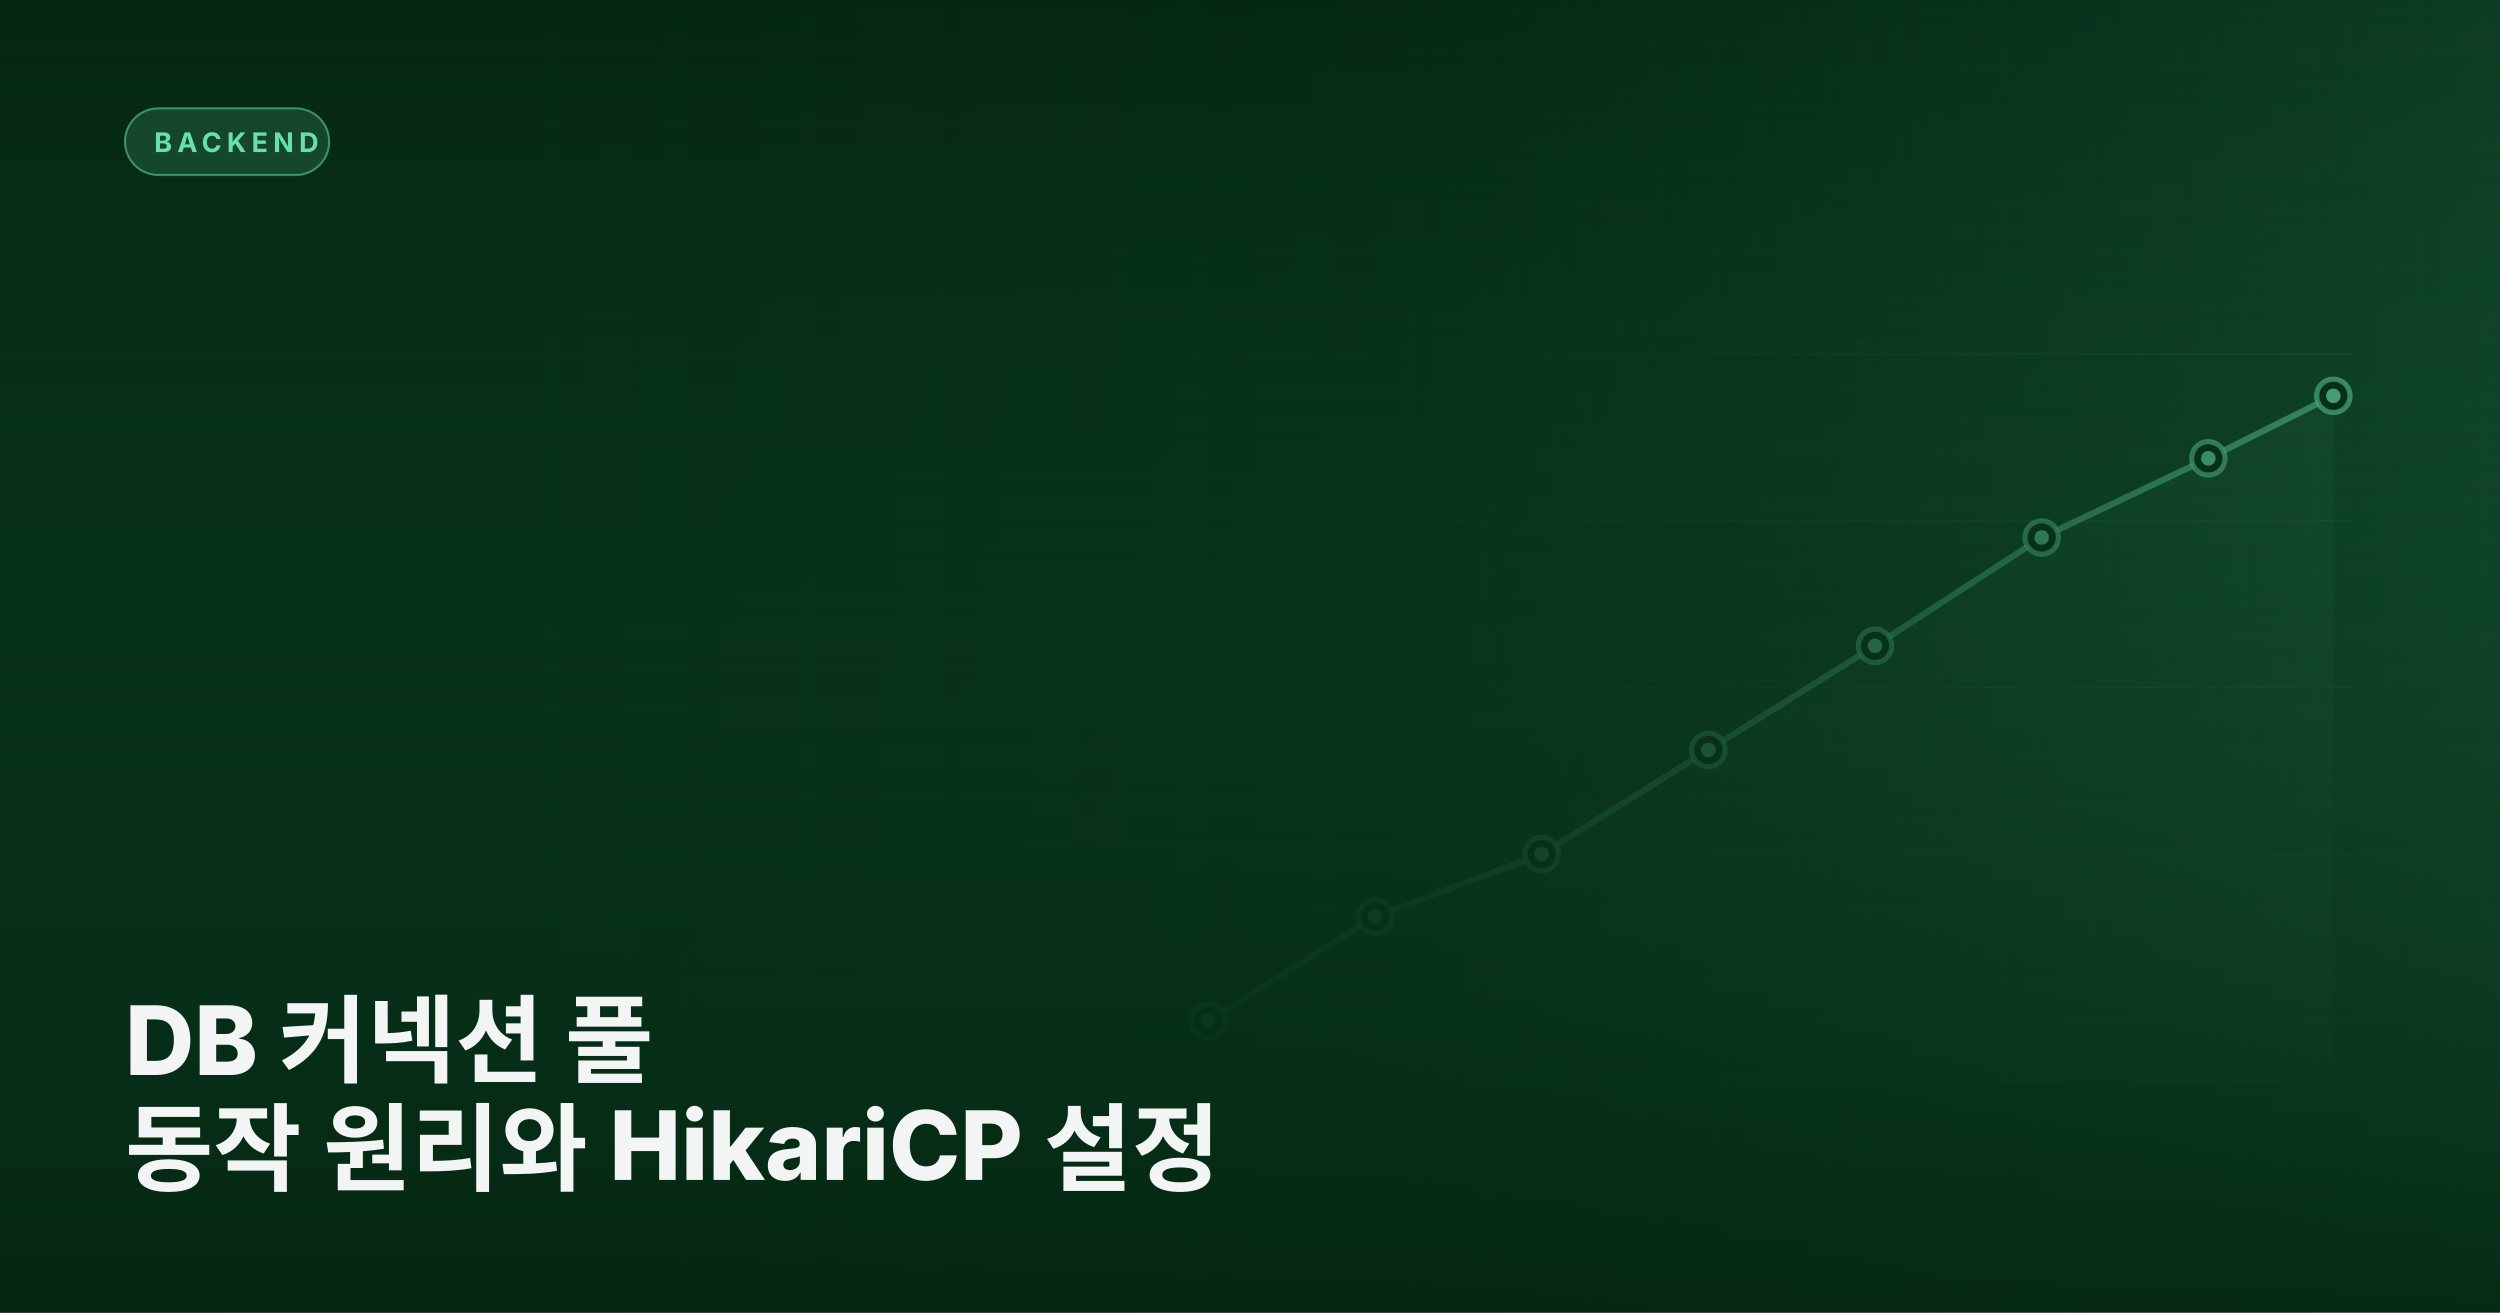
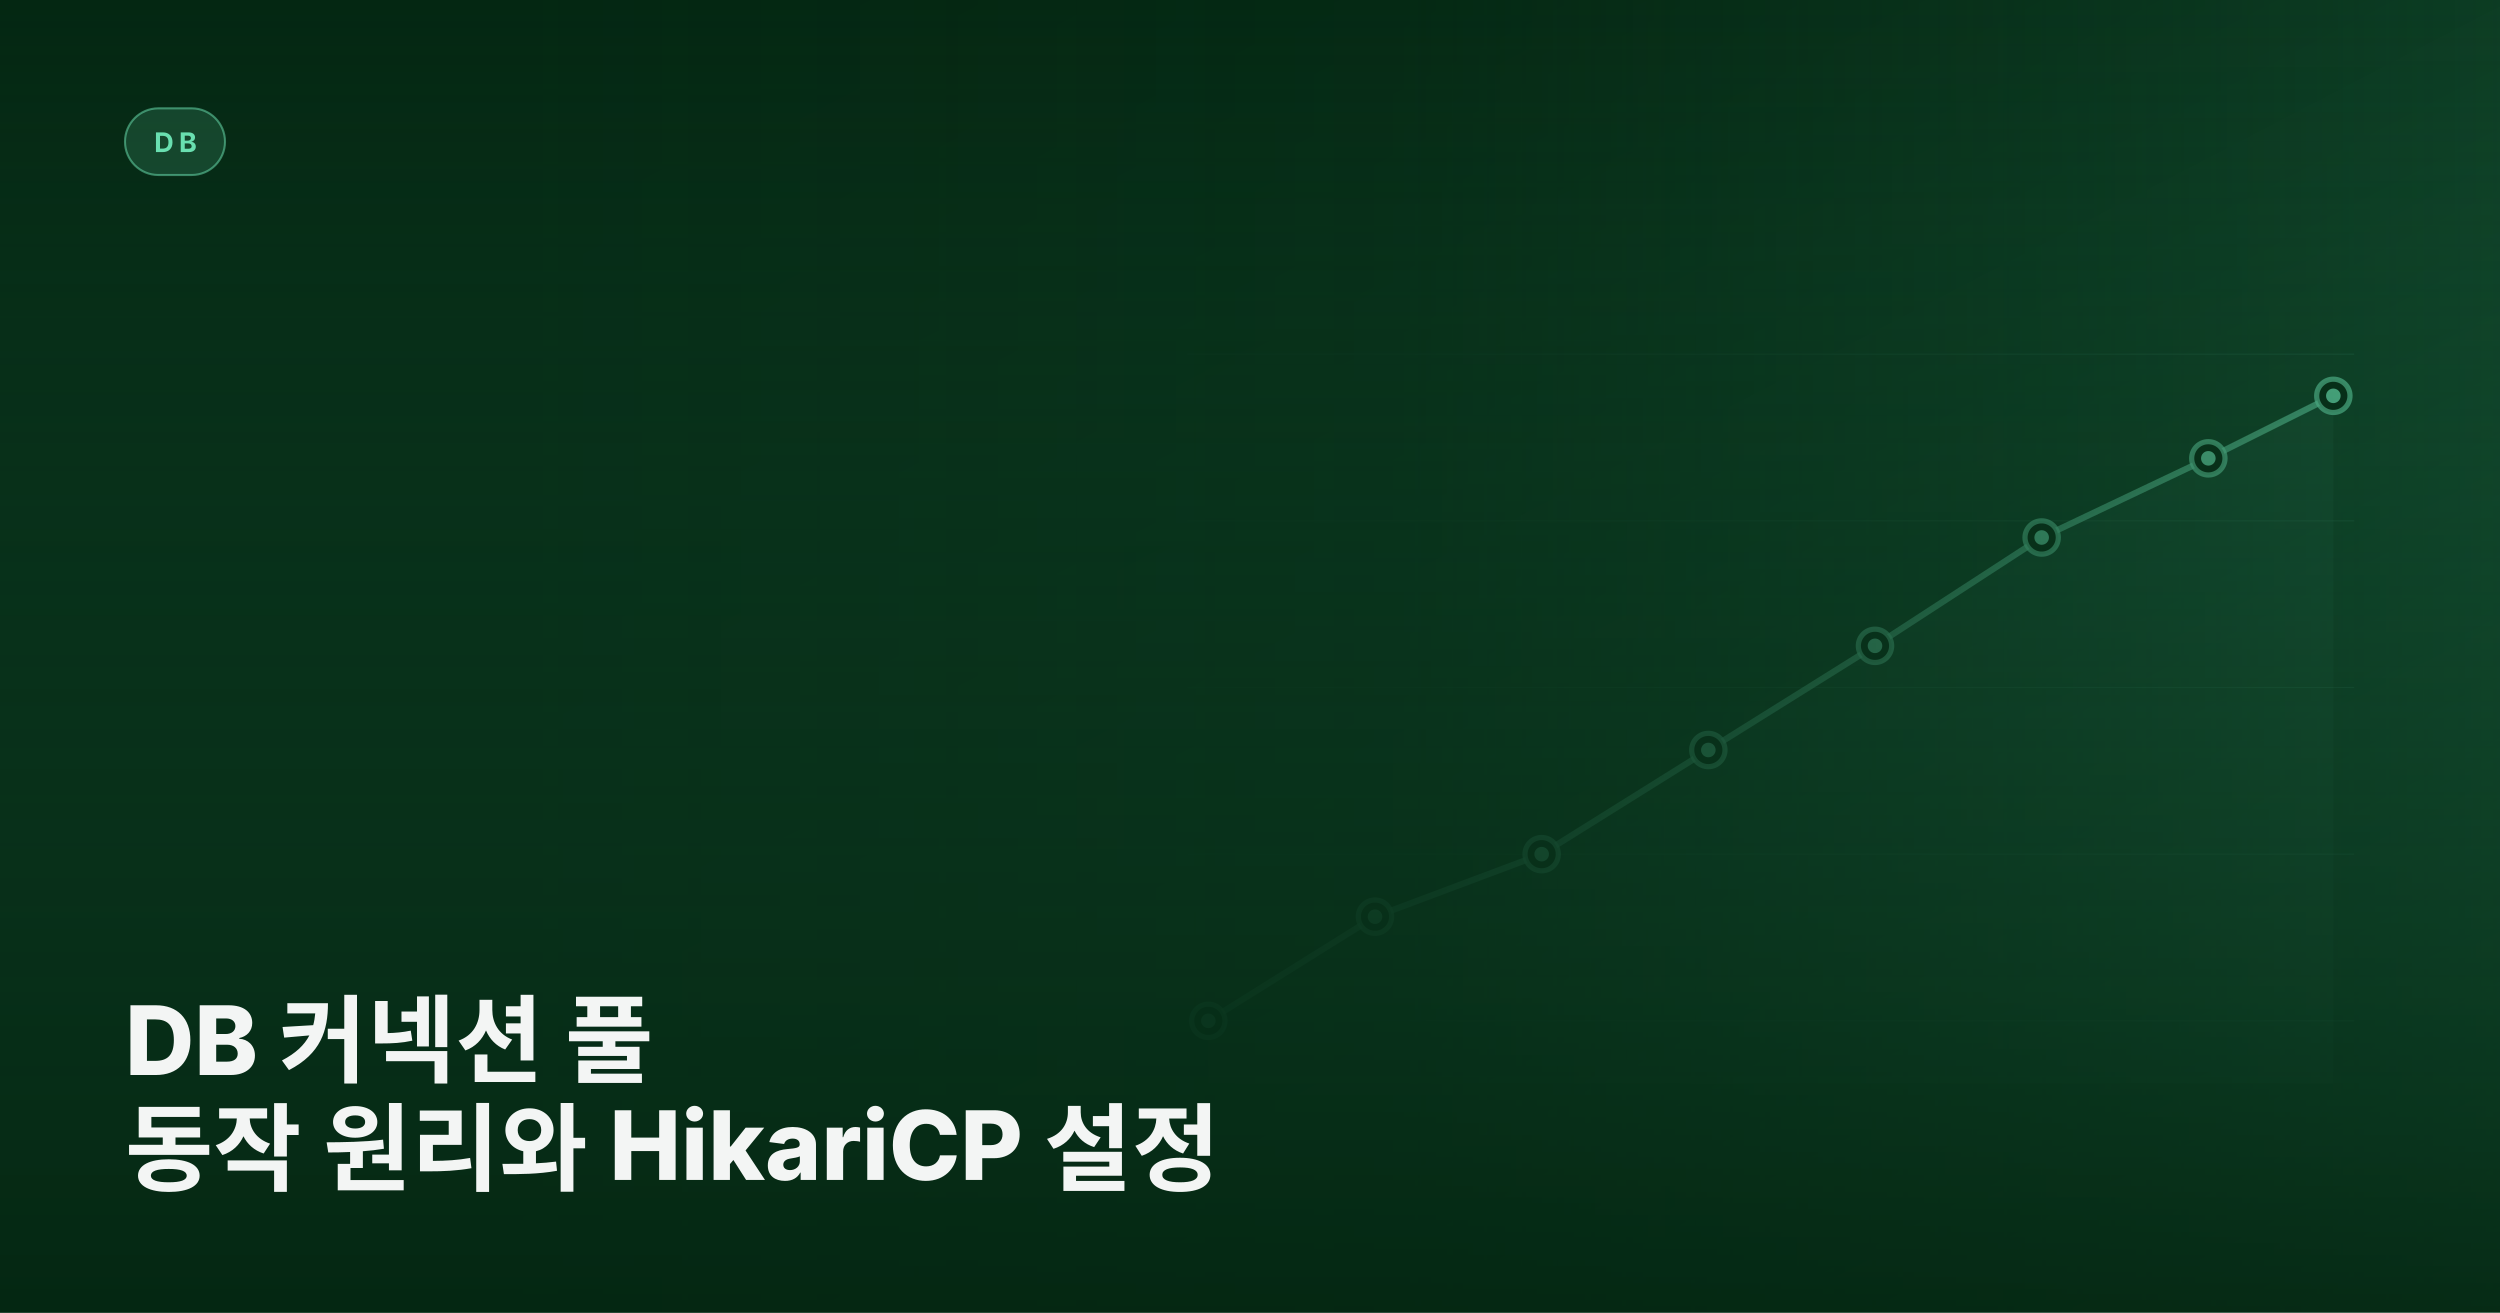
<svg xmlns="http://www.w3.org/2000/svg" width="1200" height="630" viewBox="0 0 1200 630">
  <defs>
    <linearGradient id="bg" x1="0%" y1="0%" x2="100%" y2="100%">
      <stop offset="0%" stop-color="#042712" />
      <stop offset="100%" stop-color="#155235" />
    </linearGradient>
    <linearGradient id="lf" x1="100%" y1="0%" x2="20%" y2="0%">
      <stop offset="0%" stop-color="#042712" stop-opacity="0" />
      <stop offset="55%" stop-color="#042712" stop-opacity="0.82" />
      <stop offset="100%" stop-color="#042712" stop-opacity="1" />
    </linearGradient>
    <linearGradient id="bf" x1="0%" y1="0%" x2="0%" y2="100%">
      <stop offset="0%" stop-color="#155235" stop-opacity="0" />
      <stop offset="100%" stop-color="#042712" stop-opacity="0.9" />
    </linearGradient>
  </defs>
  <rect width="1200" height="630" fill="url(#bg)" />
  <line x1="570" y1="490" x2="1130" y2="490" stroke="#6ee7b7" stroke-width="0.5" stroke-opacity="0.12" />
  <line x1="570" y1="410" x2="1130" y2="410" stroke="#6ee7b7" stroke-width="0.5" stroke-opacity="0.12" />
  <line x1="570" y1="330" x2="1130" y2="330" stroke="#6ee7b7" stroke-width="0.5" stroke-opacity="0.12" />
  <line x1="570" y1="250" x2="1130" y2="250" stroke="#6ee7b7" stroke-width="0.5" stroke-opacity="0.12" />
  <line x1="570" y1="170" x2="1130" y2="170" stroke="#6ee7b7" stroke-width="0.5" stroke-opacity="0.12" />
  <polygon points="580,520 580,490 660,440 740,410 820,360 900,310 980,258 1060,220 1120,190 1120,520" fill="#6ee7b7" fill-opacity="0.06" />
  <polyline points="580,490 660,440 740,410 820,360 900,310 980,258 1060,220 1120,190" fill="none" stroke="#6ee7b7" stroke-width="3" stroke-linecap="round" stroke-linejoin="round" stroke-opacity="0.65" />
  <circle cx="580" cy="490" r="8" fill="#042712" stroke="#6ee7b7" stroke-width="2.5" stroke-opacity="0.7" />
  <circle cx="580" cy="490" r="3.5" fill="#6ee7b7" fill-opacity="0.9" />
  <circle cx="660" cy="440" r="8" fill="#042712" stroke="#6ee7b7" stroke-width="2.5" stroke-opacity="0.7" />
  <circle cx="660" cy="440" r="3.5" fill="#6ee7b7" fill-opacity="0.9" />
  <circle cx="740" cy="410" r="8" fill="#042712" stroke="#6ee7b7" stroke-width="2.5" stroke-opacity="0.7" />
  <circle cx="740" cy="410" r="3.5" fill="#6ee7b7" fill-opacity="0.9" />
  <circle cx="820" cy="360" r="8" fill="#042712" stroke="#6ee7b7" stroke-width="2.5" stroke-opacity="0.7" />
  <circle cx="820" cy="360" r="3.5" fill="#6ee7b7" fill-opacity="0.9" />
  <circle cx="900" cy="310" r="8" fill="#042712" stroke="#6ee7b7" stroke-width="2.5" stroke-opacity="0.7" />
  <circle cx="900" cy="310" r="3.5" fill="#6ee7b7" fill-opacity="0.9" />
  <circle cx="980" cy="258" r="8" fill="#042712" stroke="#6ee7b7" stroke-width="2.5" stroke-opacity="0.7" />
  <circle cx="980" cy="258" r="3.5" fill="#6ee7b7" fill-opacity="0.9" />
  <circle cx="1060" cy="220" r="8" fill="#042712" stroke="#6ee7b7" stroke-width="2.5" stroke-opacity="0.7" />
  <circle cx="1060" cy="220" r="3.5" fill="#6ee7b7" fill-opacity="0.9" />
  <circle cx="1120" cy="190" r="8" fill="#042712" stroke="#6ee7b7" stroke-width="2.5" stroke-opacity="0.7" />
  <circle cx="1120" cy="190" r="3.5" fill="#6ee7b7" fill-opacity="0.9" />
  <rect width="1200" height="630" fill="url(#lf)" />
  <rect width="1200" height="630" fill="url(#bf)" />
-   <rect x="60" y="52" width="98" height="32" rx="16" fill="#6ee7b7" fill-opacity="0.15" stroke="#6ee7b7" stroke-width="1" stroke-opacity="0.5" />
-   <text x="74" y="73" font-family="system-ui,-apple-system,Segoe UI,sans-serif" font-size="13" font-weight="700" letter-spacing="2.5" fill="#6ee7b7" fill-opacity="0.95">BACKEND</text>
+   <rect x="60" y="52" width="48" height="32" rx="16" fill="#6ee7b7" fill-opacity="0.15" stroke="#6ee7b7" stroke-width="1" stroke-opacity="0.5" />
+   <text x="74" y="73" font-family="system-ui,-apple-system,Segoe UI,sans-serif" font-size="13" font-weight="700" letter-spacing="2.5" fill="#6ee7b7" fill-opacity="0.95">DB</text>
  <text x="60" y="516" font-family="system-ui,-apple-system,Segoe UI,sans-serif" font-size="46" font-weight="800" fill="white" fill-opacity="0.95">DB 커넥션 풀</text>
  <text x="60" y="568" font-family="system-ui,-apple-system,Segoe UI,sans-serif" font-size="46" font-weight="800" fill="white" fill-opacity="0.95">동작 원리와 HikariCP 설정</text>
</svg>
